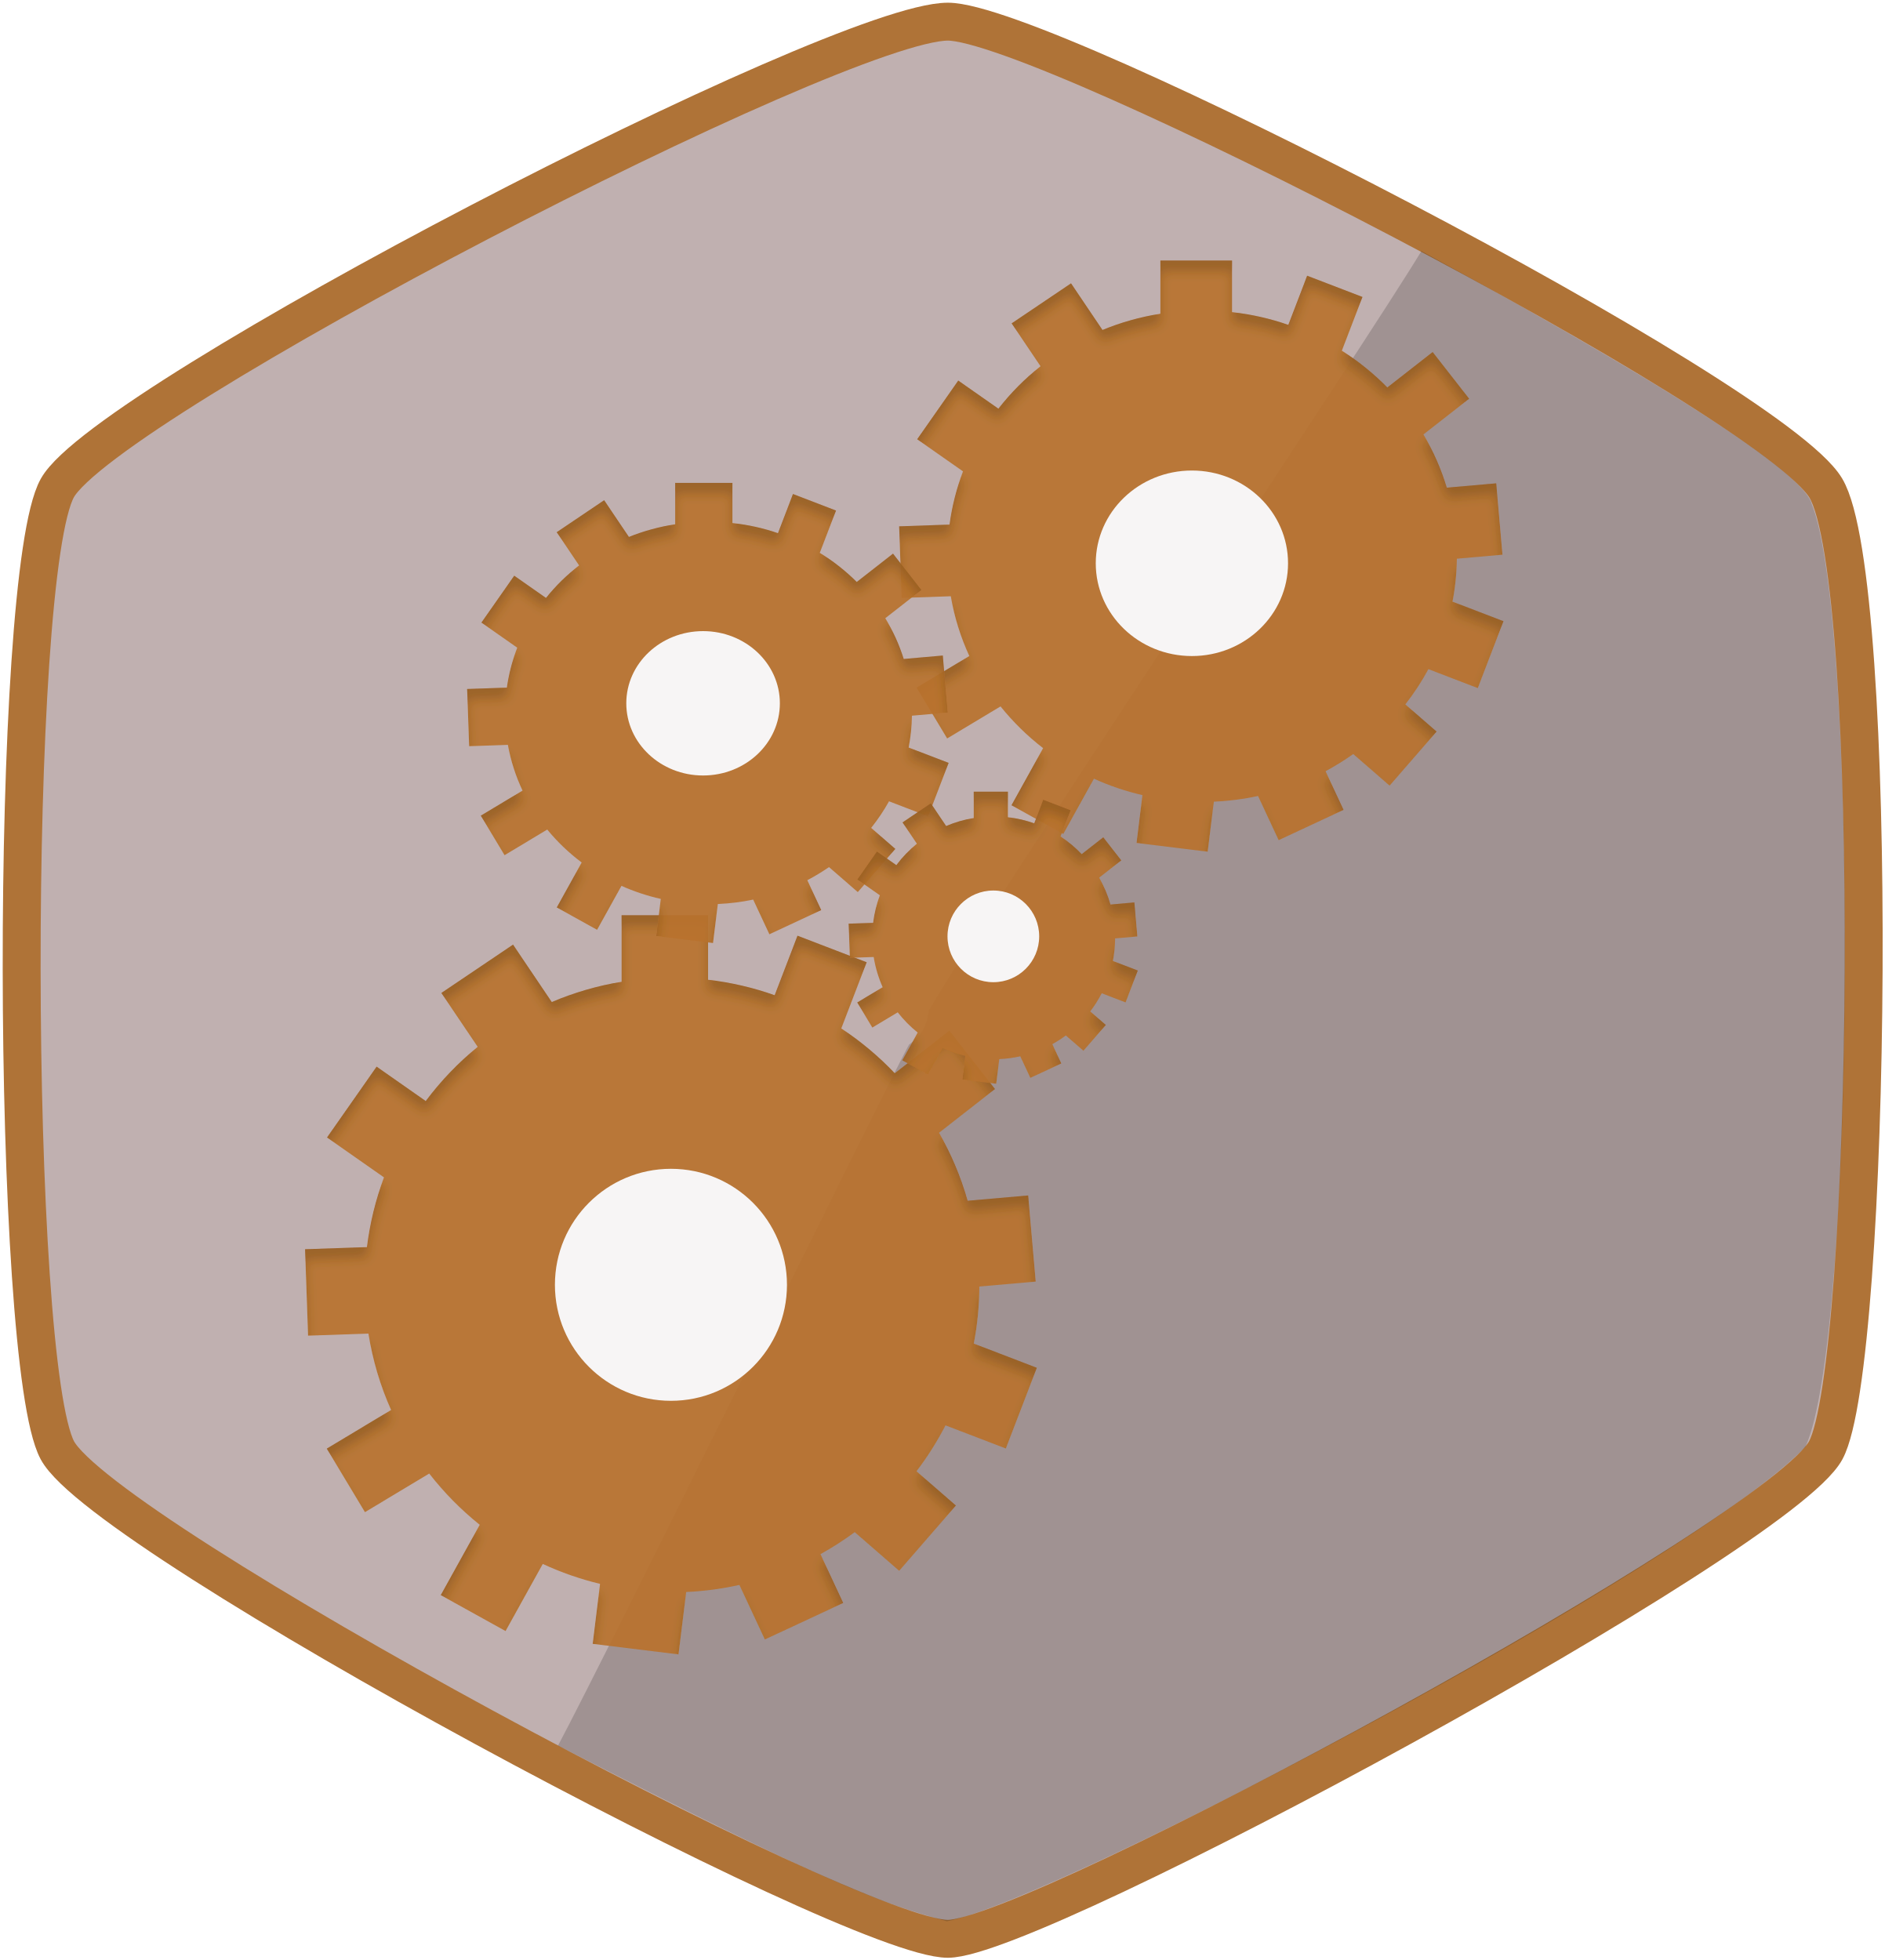
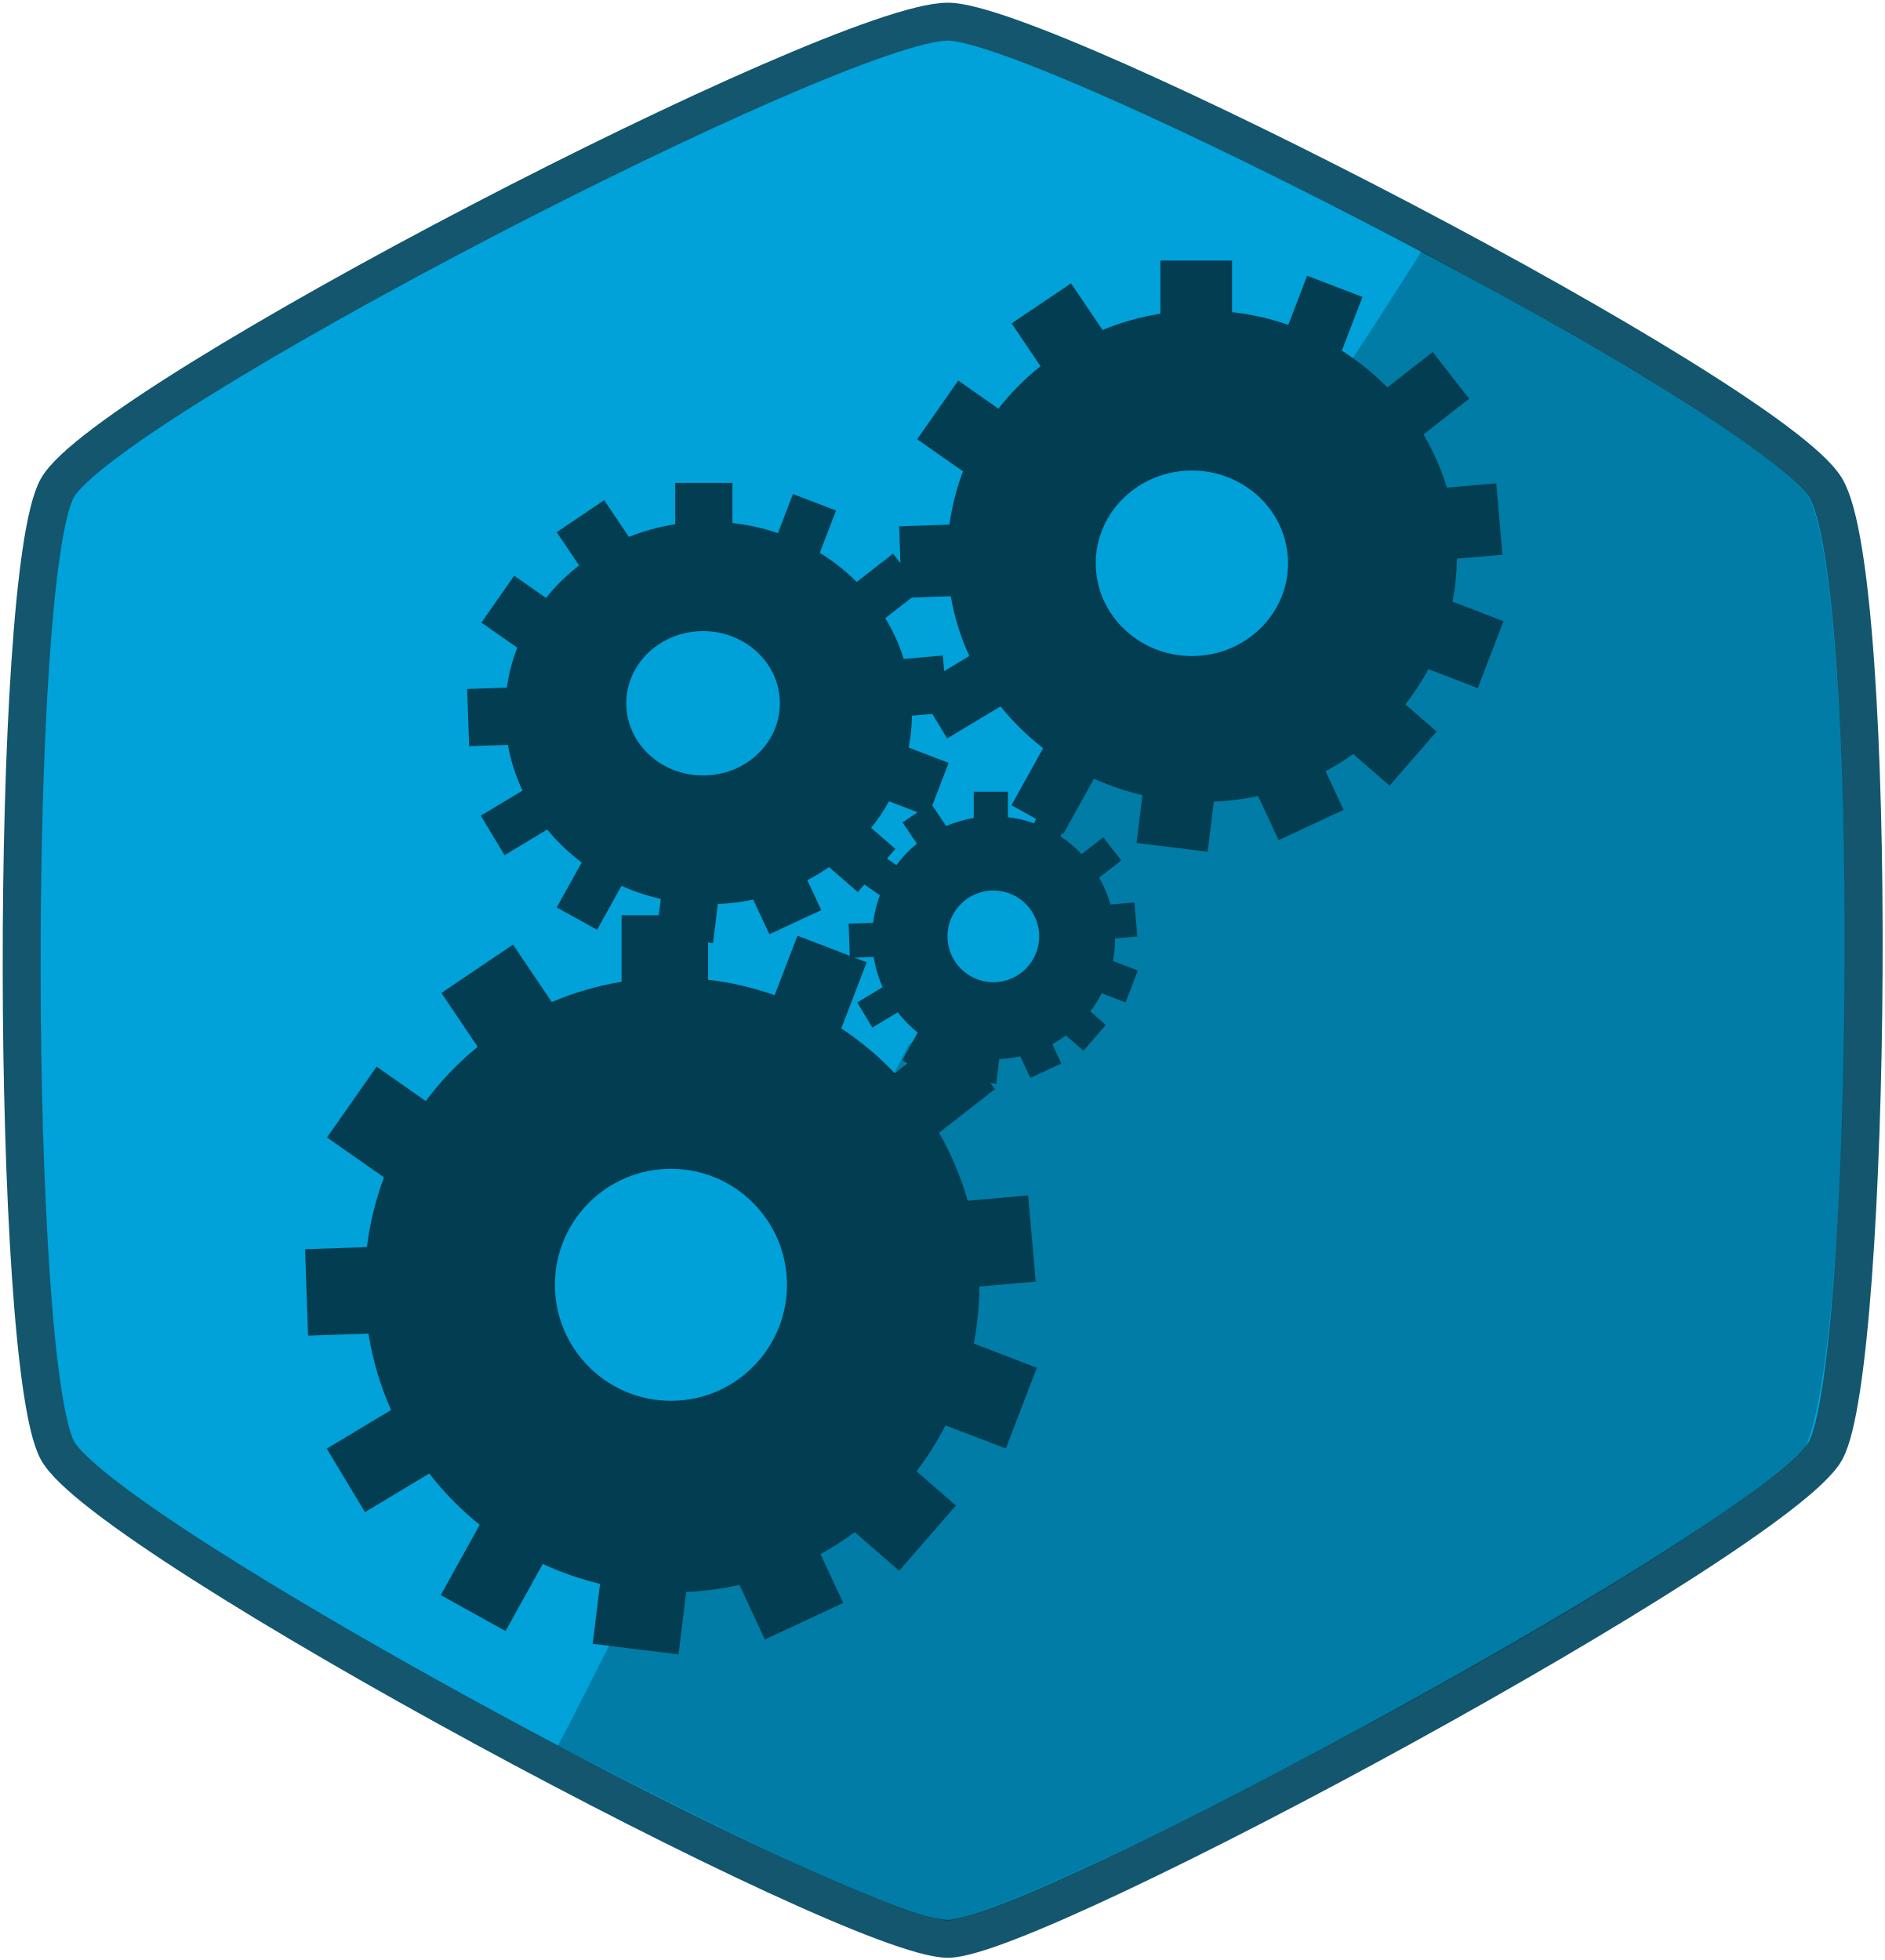
<svg xmlns="http://www.w3.org/2000/svg" width="174px" height="181px" viewBox="0 0 174 181" version="1.1">
-   <defs>
-     <filter x="-50%" y="-50%" width="200%" height="200%" filterUnits="objectBoundingBox" id="filter-1">
-       <feOffset dx="0" dy="1" in="SourceAlpha" result="shadowOffsetInner1" />
-       <feGaussianBlur stdDeviation="0.5" in="shadowOffsetInner1" result="shadowBlurInner1" />
-       <feComposite in="shadowBlurInner1" in2="SourceAlpha" operator="arithmetic" k2="-1" k3="1" result="shadowInnerInner1" />
-       <feColorMatrix values="0 0 0 0 0   0 0 0 0 0   0 0 0 0 0  0 0 0 0.35 0" in="shadowInnerInner1" type="matrix" result="shadowMatrixInner1" />
-       <feMerge>
-         <feMergeNode in="SourceGraphic" />
-         <feMergeNode in="shadowMatrixInner1" />
-       </feMerge>
-     </filter>
-     <filter x="-50%" y="-50%" width="200%" height="200%" filterUnits="objectBoundingBox" id="filter-2">
-       <feOffset dx="0" dy="1" in="SourceAlpha" result="shadowOffsetInner1" />
-       <feGaussianBlur stdDeviation="0.5" in="shadowOffsetInner1" result="shadowBlurInner1" />
-       <feComposite in="shadowBlurInner1" in2="SourceAlpha" operator="arithmetic" k2="-1" k3="1" result="shadowInnerInner1" />
-       <feColorMatrix values="0 0 0 0 0   0 0 0 0 0   0 0 0 0 0  0 0 0 0.35 0" in="shadowInnerInner1" type="matrix" result="shadowMatrixInner1" />
-       <feMerge>
-         <feMergeNode in="SourceGraphic" />
-         <feMergeNode in="shadowMatrixInner1" />
-       </feMerge>
-     </filter>
-     <filter x="-50%" y="-50%" width="200%" height="200%" filterUnits="objectBoundingBox" id="filter-3">
-       <feOffset dx="0" dy="1" in="SourceAlpha" result="shadowOffsetInner1" />
-       <feGaussianBlur stdDeviation="0.5" in="shadowOffsetInner1" result="shadowBlurInner1" />
-       <feComposite in="shadowBlurInner1" in2="SourceAlpha" operator="arithmetic" k2="-1" k3="1" result="shadowInnerInner1" />
-       <feColorMatrix values="0 0 0 0 0   0 0 0 0 0   0 0 0 0 0  0 0 0 0.35 0" in="shadowInnerInner1" type="matrix" result="shadowMatrixInner1" />
-       <feMerge>
-         <feMergeNode in="SourceGraphic" />
-         <feMergeNode in="shadowMatrixInner1" />
-       </feMerge>
-     </filter>
-     <filter x="-50%" y="-50%" width="200%" height="200%" filterUnits="objectBoundingBox" id="filter-4">
-       <feOffset dx="0" dy="1" in="SourceAlpha" result="shadowOffsetInner1" />
-       <feGaussianBlur stdDeviation="0.5" in="shadowOffsetInner1" result="shadowBlurInner1" />
-       <feComposite in="shadowBlurInner1" in2="SourceAlpha" operator="arithmetic" k2="-1" k3="1" result="shadowInnerInner1" />
-       <feColorMatrix values="0 0 0 0 0   0 0 0 0 0   0 0 0 0 0  0 0 0 0.35 0" in="shadowInnerInner1" type="matrix" result="shadowMatrixInner1" />
-       <feMerge>
-         <feMergeNode in="SourceGraphic" />
-         <feMergeNode in="shadowMatrixInner1" />
-       </feMerge>
-     </filter>
-   </defs>
+   <defs />
  <g id="Page-1" stroke="none" stroke-width="1" fill="none" fill-rule="evenodd">
-     <g id="Ingénieur" transform="translate(2, 2)">
-       <path d="M166.581,131.925 C162.31,139.859 93.655,177.043 85.521,177.043 C76.643,177.043 7.607,140.013 3.294,131.925 C-1.019,123.836 -1.177,51.11 3.294,43.068 C7.766,35.025 75.331,0 85.521,0 C94.495,0 161.531,34.654 166.581,43.068 C171.632,51.481 170.853,123.99 166.581,131.925 L166.581,131.925 Z" id="Rectangle-1" stroke="#AF7337" stroke-width="3.5" fill="#C0B0B0" />
-       <path d="M135.942,102.148 C134.642,103.11 134.302,103.998 134.128,105.281 C128.703,114.638 93.632,167.118 88.636,175.425 C61.375,160.546 53.174,154.331 52.596,152.071 C48.295,141.342 48.527,75.085 53.174,65.012 C63.595,54.096 121.977,23.229 132.445,21.186 C138.714,22.892 143.728,24.79 168.358,37.412 C164.227,45.114 136.879,100.624 135.942,102.148 Z" id="Rectangle-1" fill-opacity="0.17" fill="#000000" transform="translate(108.9406, 98.30566) rotate(180) translate(-108.9406, -98.30566) " />
-       <path d="M85.302,129.627 C84.533,131.122 83.635,132.54 82.623,133.867 L82.623,133.867 L86.263,137.031 L81.024,143.058 L76.919,139.489 C75.914,140.233 74.858,140.912 73.758,141.521 L75.859,146.027 L68.622,149.402 L66.272,144.362 L66.272,144.362 C64.68,144.718 63.038,144.94 61.359,145.017 L61.359,145.017 L60.651,150.778 L52.725,149.805 L53.406,144.265 C51.567,143.824 49.797,143.204 48.117,142.425 L48.117,142.425 L44.681,148.623 L38.695,145.305 L42.295,138.81 C40.562,137.42 38.996,135.83 37.632,134.076 L31.697,137.643 L28.172,131.776 L34.111,128.207 L34.111,128.207 C33.122,125.99 32.41,123.623 32.018,121.15 L32.018,121.15 L26.446,121.345 L26.168,113.364 L31.879,113.165 C32.154,110.927 32.689,108.771 33.454,106.726 L28.193,103.042 L32.774,96.501 L37.309,99.677 L37.309,99.677 C38.699,97.819 40.311,96.137 42.107,94.671 L42.107,94.671 L38.752,89.698 L45.372,85.232 L48.949,90.535 C50.986,89.668 53.146,89.033 55.394,88.662 L55.394,82.519 L63.379,82.519 L63.379,88.476 L63.379,88.476 C65.509,88.726 67.567,89.21 69.526,89.904 L69.526,89.904 L71.635,84.409 L78.025,86.862 L75.68,92.972 C77.481,94.163 79.138,95.554 80.62,97.113 L85.659,93.176 L89.873,98.57 L84.707,102.606 L84.707,102.606 C85.827,104.564 86.719,106.669 87.349,108.885 L92.934,108.396 L93.63,116.351 L88.428,116.806 L88.428,116.806 C88.419,118.607 88.243,120.369 87.913,122.076 L93.735,124.311 L90.873,131.765 L85.302,129.627 Z" id="Oval-1" fill-opacity="0.918" fill="#B9722D" filter="url(#filter-1)" />
-       <path d="M129.89,59.794 C129.275,60.939 128.561,62.027 127.76,63.048 L127.76,63.048 L130.648,65.558 L126.307,70.552 L122.949,67.633 C122.136,68.212 121.282,68.742 120.394,69.218 L122.059,72.79 L116.062,75.586 L114.16,71.506 L114.16,71.506 C112.838,71.792 111.474,71.97 110.079,72.031 L110.079,72.031 L109.511,76.652 L102.943,75.845 L103.486,71.428 C101.927,71.067 100.428,70.556 99.008,69.911 L99.008,69.911 L96.178,75.016 L91.391,72.363 L94.315,67.089 C92.851,65.959 91.531,64.664 90.383,63.233 L85.454,66.195 L82.636,61.504 L87.501,58.58 L87.501,58.58 C86.7,56.844 86.119,54.994 85.79,53.061 L85.79,53.061 L81.254,53.219 L81.023,46.606 L85.672,46.444 C85.899,44.739 86.321,43.094 86.918,41.529 L82.684,38.564 L86.479,33.144 L90.186,35.739 L90.186,35.739 C91.317,34.288 92.624,32.971 94.076,31.82 L94.076,31.82 L91.408,27.864 L96.894,24.164 L99.798,28.47 C101.488,27.776 103.278,27.268 105.143,26.971 L105.143,22.059 L111.76,22.059 L111.76,26.823 L111.76,26.823 C113.561,27.026 115.3,27.425 116.953,27.999 L116.953,27.999 L118.694,23.462 L123.803,25.424 L121.899,30.384 C123.433,31.356 124.842,32.497 126.097,33.78 L130.283,30.509 L133.653,34.822 L129.433,38.119 L129.433,38.119 C130.342,39.654 131.071,41.301 131.591,43.033 L136.152,42.634 L136.728,49.226 L132.516,49.595 L132.516,49.595 C132.502,50.948 132.365,52.273 132.116,53.56 L136.822,55.366 L134.45,61.544 L129.89,59.794 Z" id="Oval-1" fill-opacity="0.918" fill="#B9722D" filter="url(#filter-2)" />
-       <path d="M80.086,71.998 C79.608,72.86 79.055,73.681 78.438,74.452 L78.438,74.452 L80.671,76.394 L77.203,80.382 L74.546,78.072 C73.907,78.514 73.238,78.919 72.542,79.283 L73.83,82.044 L69.04,84.278 L67.545,81.074 L67.545,81.074 C66.488,81.296 65.397,81.435 64.28,81.482 L64.28,81.482 L63.838,85.086 L58.592,84.442 L59.013,81.012 C57.748,80.726 56.533,80.319 55.382,79.806 L55.382,79.806 L53.132,83.865 L49.407,81.8 L51.709,77.648 C50.523,76.758 49.455,75.737 48.529,74.606 L44.587,76.975 L42.394,73.324 L46.248,71.008 L46.248,71.008 C45.619,69.679 45.16,68.263 44.896,66.785 L44.896,66.785 L41.318,66.91 L41.133,61.628 L44.799,61.5 C44.979,60.222 45.305,58.987 45.759,57.811 L42.449,55.493 L45.481,51.164 L48.413,53.217 L48.413,53.217 C49.304,52.106 50.331,51.098 51.47,50.213 L51.47,50.213 L49.403,47.148 L53.784,44.193 L56.071,47.582 C57.421,47.042 58.852,46.646 60.342,46.415 L60.342,42.593 L65.627,42.593 L65.627,46.3 L65.627,46.3 C67.086,46.46 68.494,46.778 69.831,47.234 L69.831,47.234 L71.218,43.621 L75.194,45.148 L73.695,49.052 C74.944,49.821 76.089,50.725 77.108,51.743 L80.456,49.127 L83.079,52.483 L79.742,55.09 L79.742,55.09 C80.457,56.266 81.032,57.527 81.447,58.853 L85.053,58.537 L85.514,63.802 L82.204,64.092 C82.189,65.095 82.086,66.077 81.9,67.033 L85.592,68.45 L83.698,73.384 L80.086,71.998 Z" id="Oval-1" fill-opacity="0.918" fill="#B9722D" filter="url(#filter-3)" />
-       <path d="M99.727,89.725 C99.423,90.316 99.068,90.877 98.668,91.401 L98.668,91.401 L100.107,92.651 L98.037,95.032 L96.414,93.622 C96.017,93.916 95.6,94.185 95.165,94.425 L95.996,96.206 L93.136,97.539 L92.207,95.548 L92.207,95.548 C91.578,95.688 90.93,95.776 90.266,95.806 L90.266,95.806 L89.986,98.083 L86.855,97.698 L87.123,95.509 C86.397,95.335 85.698,95.09 85.034,94.782 L85.034,94.782 L83.676,97.232 L81.311,95.92 L82.733,93.354 C82.049,92.805 81.43,92.177 80.891,91.484 L78.546,92.893 L77.153,90.574 L79.499,89.164 L79.499,89.164 C79.109,88.288 78.827,87.353 78.672,86.376 L78.672,86.376 L76.471,86.453 L76.361,83.299 L78.617,83.221 C78.726,82.337 78.938,81.484 79.24,80.676 L77.161,79.221 L78.971,76.636 L80.763,77.891 L80.763,77.891 C81.312,77.157 81.949,76.492 82.659,75.913 L82.659,75.913 L81.333,73.948 L83.949,72.184 L85.362,74.279 C86.167,73.936 87.021,73.685 87.909,73.539 L87.909,71.111 L91.064,71.111 L91.064,73.465 L91.064,73.465 C91.906,73.564 92.719,73.755 93.493,74.03 L93.493,74.03 L94.327,71.858 L96.851,72.828 L95.925,75.242 C96.636,75.712 97.291,76.262 97.877,76.878 L99.868,75.323 L101.533,77.454 L99.492,79.048 L99.492,79.048 C99.934,79.822 100.287,80.654 100.536,81.529 L102.742,81.336 L103.017,84.48 L100.962,84.659 L100.962,84.659 C100.959,85.371 100.889,86.067 100.759,86.742 L103.059,87.625 L101.928,90.57 L99.727,89.725 Z" id="Oval-1" fill-opacity="0.918" fill="#B9722D" filter="url(#filter-4)" />
-       <ellipse id="Oval-1" fill="#F7F5F5" cx="108.053" cy="50.018" rx="8.877" ry="8.566" />
-       <ellipse id="Oval-1" fill="#F7F5F5" cx="59.951" cy="116.648" rx="10.713" ry="10.713" />
-       <ellipse id="Oval-1" fill="#F7F5F5" cx="89.72" cy="84.47" rx="4.233" ry="4.233" />
-       <ellipse id="Oval-1" fill="#F7F5F5" cx="62.918" cy="62.948" rx="7.09" ry="6.666" />
+     <g id="Ingenieur" transform="translate(2, 2)">
+       <g id="Page-1">
+         <g id="Ingénieur">
+           <path d="M166.581,131.925 C162.31,139.859 93.655,177.043 85.521,177.043 C76.643,177.043 7.607,140.013 3.294,131.925 C-1.019,123.836 -1.177,51.11 3.294,43.068 C7.766,35.025 75.331,0 85.521,0 C94.495,0 161.531,34.654 166.581,43.068 C171.632,51.481 170.853,123.99 166.581,131.925 L166.581,131.925 L166.581,131.925 Z" id="Rectangle-1" stroke="#13566D" stroke-width="3.5" fill="#00A2D9" />
+           <path d="M135.942,102.148 C134.642,103.11 134.302,103.998 134.128,105.281 C128.703,114.638 93.632,167.118 88.636,175.425 C61.375,160.546 53.174,154.331 52.596,152.071 C48.295,141.342 48.527,75.085 53.174,65.012 C63.595,54.096 121.977,23.229 132.445,21.186 C138.714,22.892 143.728,24.79 168.358,37.412 C164.227,45.114 136.879,100.624 135.942,102.148 L135.942,102.148 Z" id="Rectangle-1" fill-opacity="0.238" fill="#000000" transform="translate(108.9406, 98.30566) rotate(180) translate(-108.9406, -98.30566) " />
+           <path d="M85.302,129.627 C84.533,131.122 83.635,132.54 82.623,133.867 L82.623,133.867 L86.263,137.031 L81.024,143.058 L76.919,139.489 C75.914,140.233 74.858,140.912 73.758,141.521 L75.859,146.027 L68.622,149.402 L66.272,144.362 C64.68,144.718 63.038,144.94 61.359,145.017 L61.359,145.017 L60.651,150.778 L52.725,149.805 L53.406,144.265 C51.567,143.824 49.797,143.204 48.117,142.425 L48.117,142.425 L44.681,148.623 L38.695,145.305 L42.295,138.81 C40.562,137.42 38.996,135.83 37.632,134.076 L31.697,137.643 L28.172,131.776 L34.111,128.207 C33.122,125.99 32.41,123.623 32.018,121.15 L32.018,121.15 L26.446,121.345 L26.168,113.364 L31.879,113.165 C32.154,110.927 32.689,108.771 33.454,106.726 L28.193,103.042 L32.774,96.501 L37.309,99.677 C38.699,97.819 40.311,96.137 42.107,94.671 L42.107,94.671 L38.752,89.698 L45.372,85.232 L48.949,90.535 C50.986,89.668 53.146,89.033 55.394,88.662 L55.394,82.519 L63.379,82.519 L63.379,88.476 C65.509,88.726 67.567,89.21 69.526,89.904 L69.526,89.904 L71.635,84.409 L78.025,86.862 L75.68,92.972 C77.481,94.163 79.138,95.554 80.62,97.113 L85.659,93.176 L89.873,98.57 L84.707,102.606 C85.827,104.564 86.719,106.669 87.349,108.885 L92.934,108.396 L93.63,116.351 L88.428,116.806 C88.419,118.607 88.243,120.369 87.913,122.076 L93.735,124.311 L90.873,131.765 L85.302,129.627 L85.302,129.627 Z" id="Oval-1" fill="#033D51" />
+           <path d="M129.89,59.794 C129.275,60.939 128.561,62.027 127.76,63.048 L127.76,63.048 L130.648,65.558 L126.307,70.552 L122.949,67.633 C122.136,68.212 121.282,68.742 120.394,69.218 L122.059,72.79 L116.062,75.586 L114.16,71.506 C112.838,71.792 111.474,71.97 110.079,72.031 L110.079,72.031 L109.511,76.652 L102.943,75.845 L103.486,71.428 C101.927,71.067 100.428,70.556 99.008,69.911 L99.008,69.911 L96.178,75.016 L91.391,72.363 L94.315,67.089 C92.851,65.959 91.531,64.664 90.383,63.233 L85.454,66.195 L82.636,61.504 L87.501,58.58 C86.7,56.844 86.119,54.994 85.79,53.061 L85.79,53.061 L81.254,53.219 L81.023,46.606 L85.672,46.444 C85.899,44.739 86.321,43.094 86.918,41.529 L82.684,38.564 L86.479,33.144 L90.186,35.739 C91.317,34.288 92.624,32.971 94.076,31.82 L94.076,31.82 L91.408,27.864 L96.894,24.164 L99.798,28.47 C101.488,27.776 103.278,27.268 105.143,26.971 L105.143,22.059 L111.76,22.059 L111.76,26.823 C113.561,27.026 115.3,27.425 116.953,27.999 L116.953,27.999 L118.694,23.462 L123.803,25.424 L121.899,30.384 C123.433,31.356 124.842,32.497 126.097,33.78 L130.283,30.509 L133.653,34.822 L129.433,38.119 C130.342,39.654 131.071,41.301 131.591,43.033 L136.152,42.634 L136.728,49.226 L132.516,49.595 C132.502,50.948 132.365,52.273 132.116,53.56 L136.822,55.366 L134.45,61.544 L129.89,59.794 L129.89,59.794 Z" id="Oval-1" fill="#033D51" />
+           <path d="M80.086,71.998 C79.608,72.86 79.055,73.681 78.438,74.452 L78.438,74.452 L80.671,76.394 L77.203,80.382 L74.546,78.072 C73.907,78.514 73.238,78.919 72.542,79.283 L73.83,82.044 L69.04,84.278 L67.545,81.074 C66.488,81.296 65.397,81.435 64.28,81.482 L64.28,81.482 L63.838,85.086 L58.592,84.442 L59.013,81.012 C57.748,80.726 56.533,80.319 55.382,79.806 L55.382,79.806 L53.132,83.865 L49.407,81.8 L51.709,77.648 C50.523,76.758 49.455,75.737 48.529,74.606 L44.587,76.975 L42.394,73.324 L46.248,71.008 C45.619,69.679 45.16,68.263 44.896,66.785 L44.896,66.785 L41.318,66.91 L41.133,61.628 L44.799,61.5 C44.979,60.222 45.305,58.987 45.759,57.811 L42.449,55.493 L45.481,51.164 L48.413,53.217 C49.304,52.106 50.331,51.098 51.47,50.213 L51.47,50.213 L49.403,47.148 L53.784,44.193 L56.071,47.582 C57.421,47.042 58.852,46.646 60.342,46.415 L60.342,42.593 L65.627,42.593 L65.627,46.3 C67.086,46.46 68.494,46.778 69.831,47.234 L69.831,47.234 L71.218,43.621 L75.194,45.148 L73.695,49.052 C74.944,49.821 76.089,50.725 77.108,51.743 L80.456,49.127 L83.079,52.483 L79.742,55.09 C80.457,56.266 81.032,57.527 81.447,58.853 L85.053,58.537 L85.514,63.802 L82.204,64.092 C82.189,65.095 82.086,66.077 81.9,67.033 L85.592,68.45 L83.698,73.384 L80.086,71.998 L80.086,71.998 Z" id="Oval-1" fill="#033D51" />
+           <path d="M99.727,89.725 C99.423,90.316 99.068,90.877 98.668,91.401 L98.668,91.401 L100.107,92.651 L98.037,95.032 L96.414,93.622 C96.017,93.916 95.6,94.185 95.165,94.425 L95.996,96.206 L93.136,97.539 L92.207,95.548 C91.578,95.688 90.93,95.776 90.266,95.806 L90.266,95.806 L89.986,98.083 L86.855,97.698 L87.123,95.509 C86.397,95.335 85.698,95.09 85.034,94.782 L85.034,94.782 L83.676,97.232 L81.311,95.92 L82.733,93.354 C82.049,92.805 81.43,92.177 80.891,91.484 L78.546,92.893 L77.153,90.574 L79.499,89.164 C79.109,88.288 78.827,87.353 78.672,86.376 L78.672,86.376 L76.471,86.453 L76.361,83.299 L78.617,83.221 C78.726,82.337 78.938,81.484 79.24,80.676 L77.161,79.221 L78.971,76.636 L80.763,77.891 C81.312,77.157 81.949,76.492 82.659,75.913 L82.659,75.913 L81.333,73.948 L83.949,72.184 L85.362,74.279 C86.167,73.936 87.021,73.685 87.909,73.539 L87.909,71.111 L91.064,71.111 L91.064,73.465 C91.906,73.564 92.719,73.755 93.493,74.03 L93.493,74.03 L94.327,71.858 L96.851,72.828 L95.925,75.242 C96.636,75.712 97.291,76.262 97.877,76.878 L99.868,75.323 L101.533,77.454 L99.492,79.048 C99.934,79.822 100.287,80.654 100.536,81.529 L102.742,81.336 L103.017,84.48 L100.962,84.659 L100.962,84.659 C100.959,85.371 100.889,86.067 100.759,86.742 L103.059,87.625 L101.928,90.57 L99.727,89.725 L99.727,89.725 Z" id="Oval-1" fill="#033D51" />
+           <ellipse id="Oval-1" fill="#00A1D9" cx="108.053" cy="50.018" rx="8.877" ry="8.566" />
+           <circle id="Oval-1" fill="#00A1D9" cx="59.951" cy="116.648" r="10.713" />
+           <circle id="Oval-1" fill="#00A1D9" cx="89.72" cy="84.47" r="4.233" />
+           <ellipse id="Oval-1" fill="#00A1D9" cx="62.918" cy="62.948" rx="7.09" ry="6.666" />
+         </g>
+       </g>
    </g>
  </g>
</svg>
